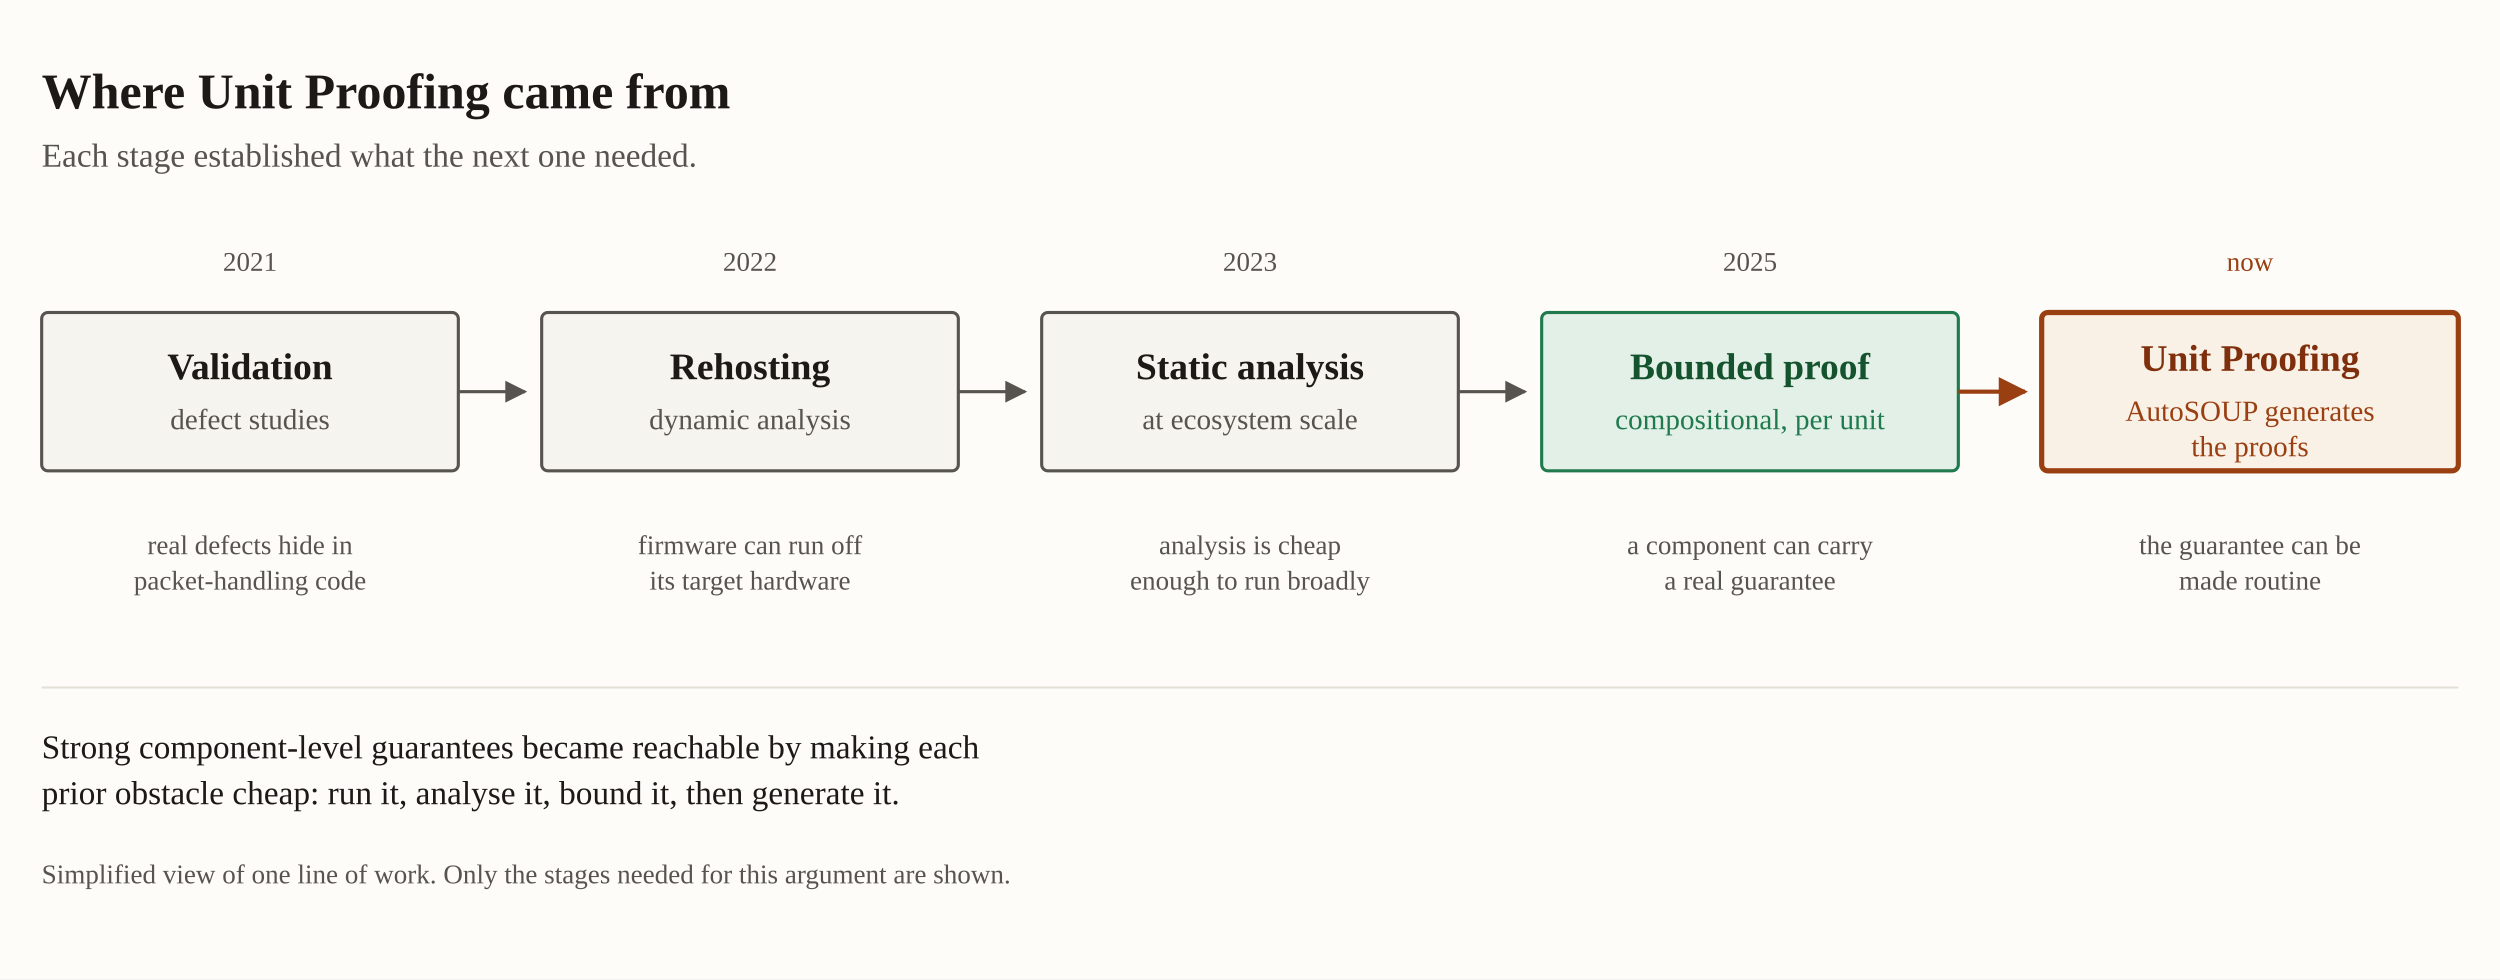
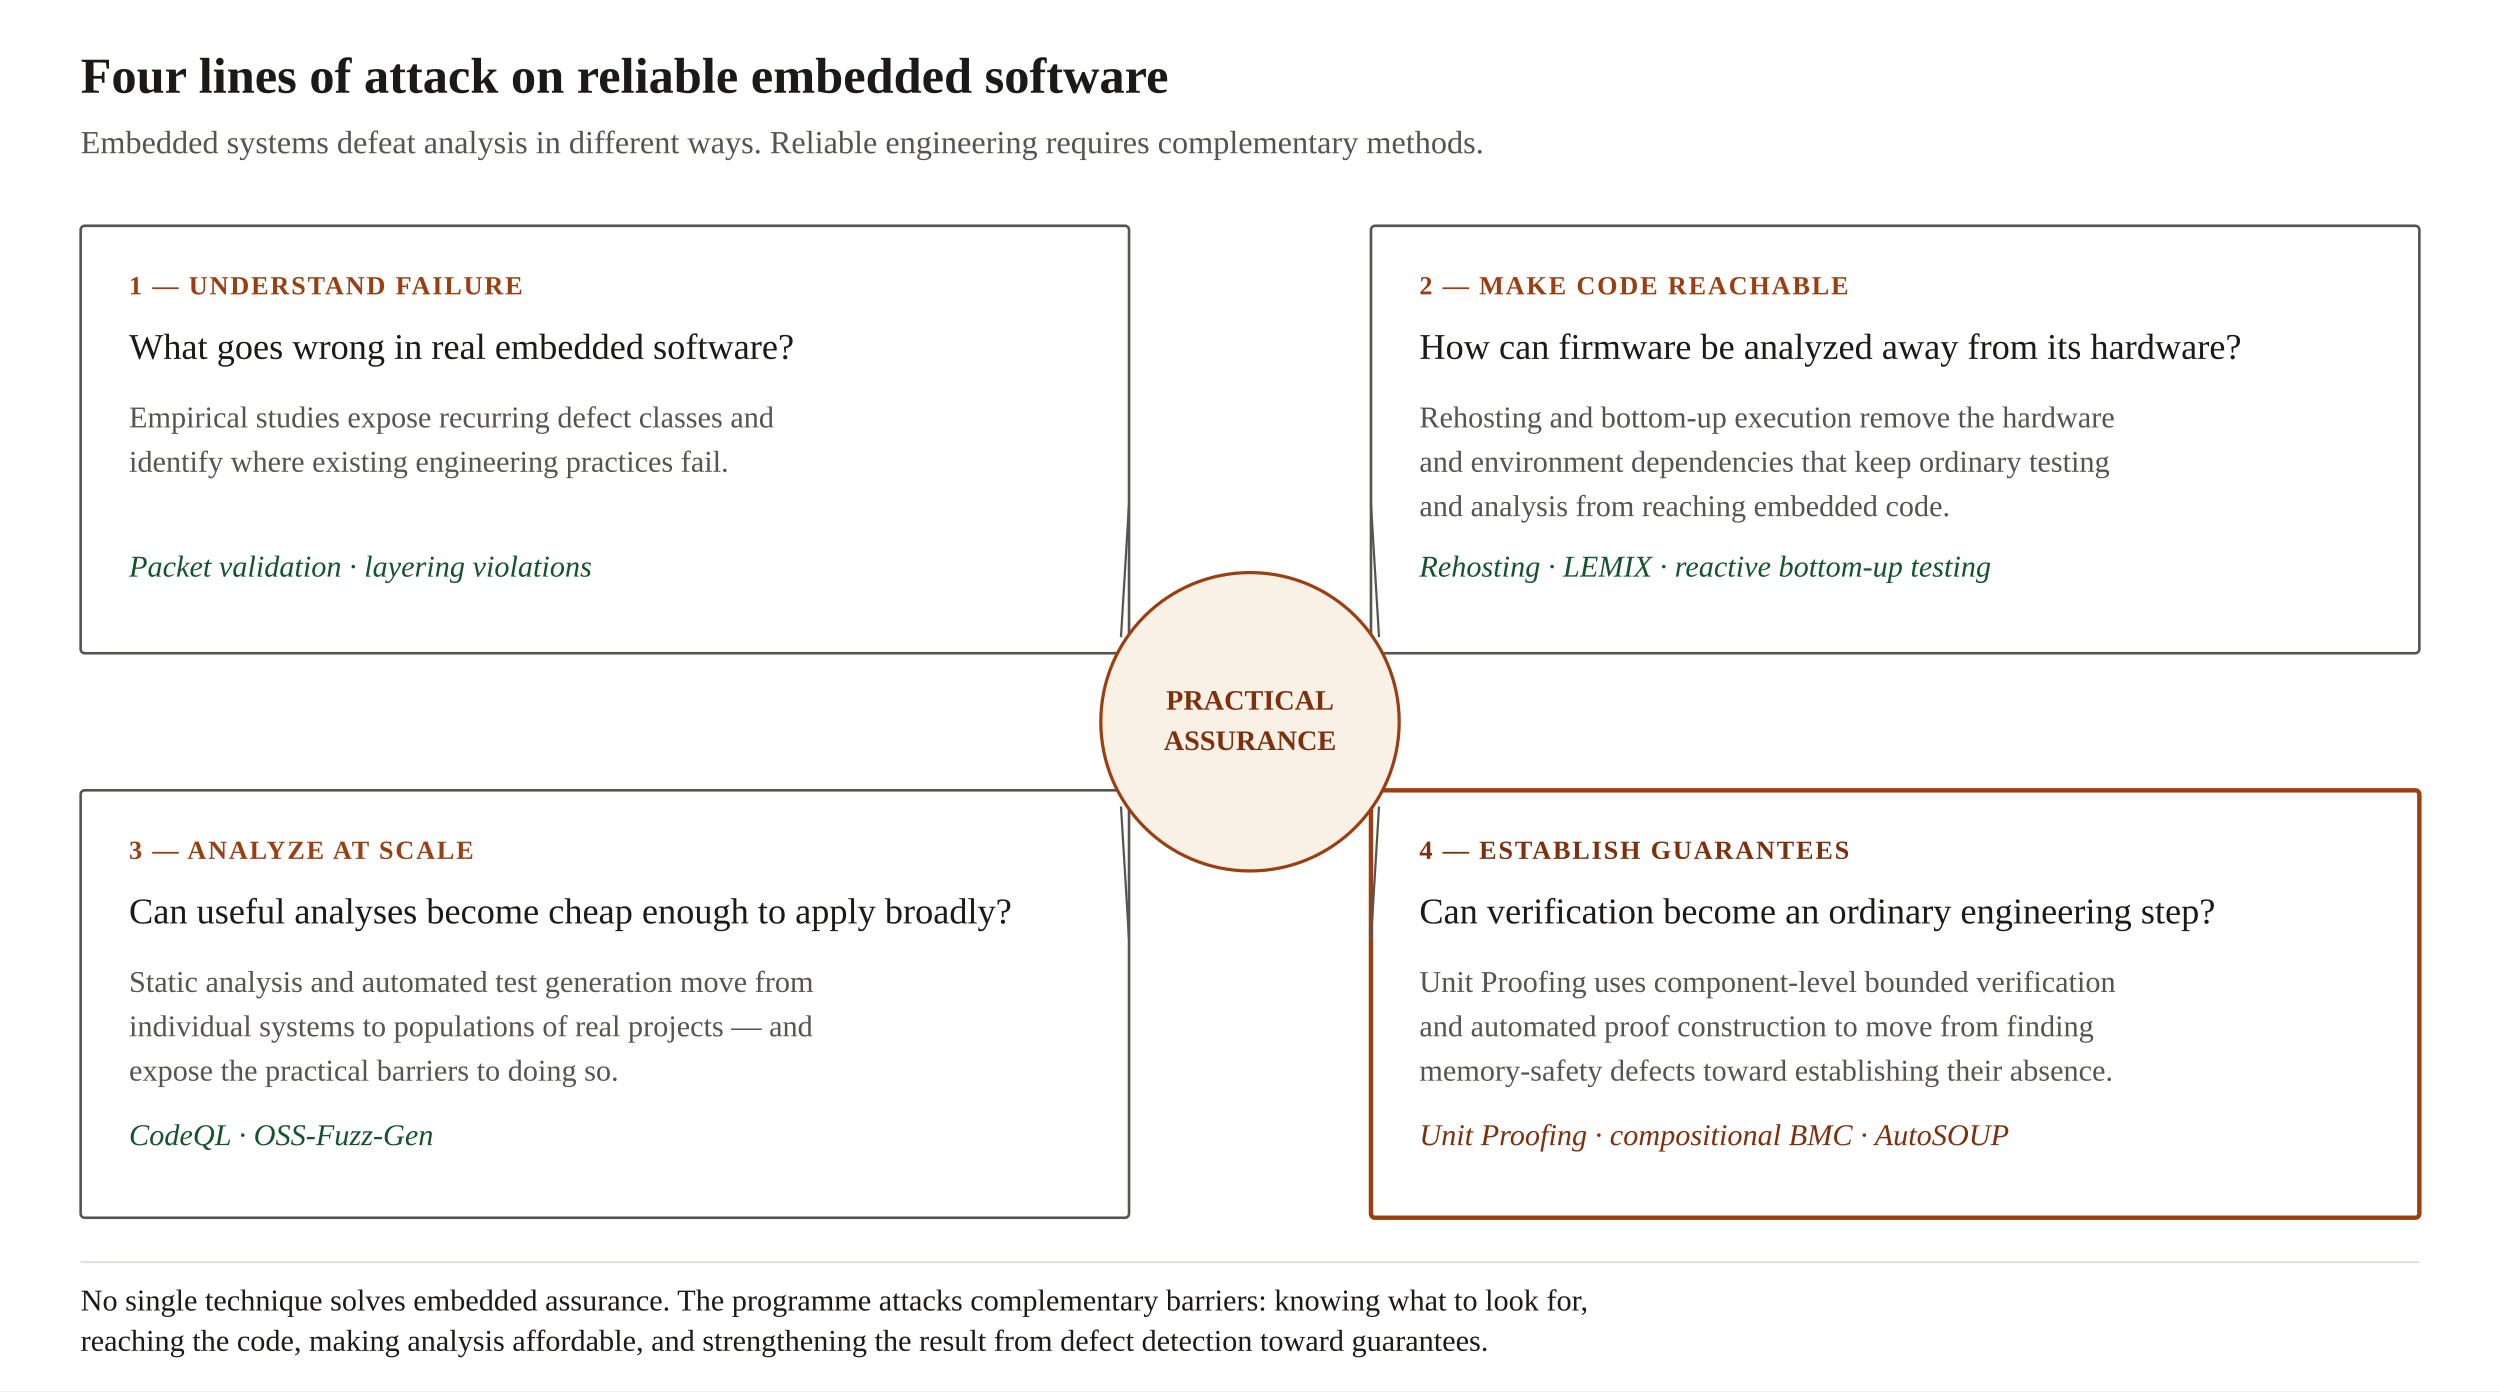
- <svg xmlns="http://www.w3.org/2000/svg" viewBox="0 0 1200 470" role="img" aria-labelledby="lineageTitle lineageDesc" font-family="Source Sans 3, -apple-system, BlinkMacSystemFont, Segoe UI, sans-serif">
-   <rect x="0" y="0" width="1200" height="470" fill="#fdfcf9" />
-   <rect x="20" y="150" width="200" height="76" rx="3" fill="#f6f4ef" stroke="#57534e" stroke-width="1.5" />
-   <rect x="260" y="150" width="200" height="76" rx="3" fill="#f6f4ef" stroke="#57534e" stroke-width="1.5" />
-   <rect x="500" y="150" width="200" height="76" rx="3" fill="#f6f4ef" stroke="#57534e" stroke-width="1.5" />
-   <rect x="740" y="150" width="200" height="76" rx="3" fill="#e3f0e7" stroke="#1f7a4d" stroke-width="1.5" />
-   <rect x="980" y="150" width="200" height="76" rx="3" fill="#faf1e6" stroke="#9a3f12" stroke-width="2.5" />
-   <defs>
-     <marker id="ar" viewBox="0 0 10 10" refX="9" refY="5" markerWidth="7" markerHeight="7" orient="auto">
-       <path d="M 0 0 L 10 5 L 0 10 z" fill="#57534e" />
-     </marker>
-     <marker id="arRust" viewBox="0 0 10 10" refX="9" refY="5" markerWidth="7" markerHeight="7" orient="auto">
-       <path d="M 0 0 L 10 5 L 0 10 z" fill="#9a3f12" />
-     </marker>
-   </defs>
-   <line x1="220" y1="188" x2="252" y2="188" stroke="#57534e" stroke-width="1.5" marker-end="url(#ar)" />
-   <line x1="460" y1="188" x2="492" y2="188" stroke="#57534e" stroke-width="1.5" marker-end="url(#ar)" />
-   <line x1="700" y1="188" x2="732" y2="188" stroke="#57534e" stroke-width="1.5" marker-end="url(#ar)" />
-   <line x1="940" y1="188" x2="972" y2="188" stroke="#9a3f12" stroke-width="2" marker-end="url(#arRust)" />
-   <text x="20" y="52" font-size="24" font-weight="600" fill="#1c1917" font-family="Source Serif 4, Charter, Georgia, serif">Where Unit Proofing came from</text>
-   <text x="20" y="80" font-size="16" fill="#57534e">Each stage established what the next one needed.</text>
-   <text x="120" y="130" font-size="13" fill="#57534e" text-anchor="middle">2021</text>
-   <text x="360" y="130" font-size="13" fill="#57534e" text-anchor="middle">2022</text>
-   <text x="600" y="130" font-size="13" fill="#57534e" text-anchor="middle">2023</text>
-   <text x="840" y="130" font-size="13" fill="#57534e" text-anchor="middle">2025</text>
-   <text x="1080" y="130" font-size="13" fill="#9a3f12" text-anchor="middle">now</text>
-   <text x="120" y="182" font-size="18" font-weight="600" fill="#1c1917" text-anchor="middle">Validation</text>
-   <text x="120" y="206" font-size="14" fill="#57534e" text-anchor="middle">defect studies</text>
-   <text x="360" y="182" font-size="18" font-weight="600" fill="#1c1917" text-anchor="middle">Rehosting</text>
-   <text x="360" y="206" font-size="14" fill="#57534e" text-anchor="middle">dynamic analysis</text>
-   <text x="600" y="182" font-size="18" font-weight="600" fill="#1c1917" text-anchor="middle">Static analysis</text>
-   <text x="600" y="206" font-size="14" fill="#57534e" text-anchor="middle">at ecosystem scale</text>
-   <text x="840" y="182" font-size="18" font-weight="600" fill="#14532d" text-anchor="middle">Bounded proof</text>
-   <text x="840" y="206" font-size="14" fill="#1f7a4d" text-anchor="middle">compositional, per unit</text>
-   <text x="1080" y="178" font-size="18" font-weight="600" fill="#7f2f0c" text-anchor="middle">Unit Proofing</text>
-   <text x="1080" y="202" font-size="14" fill="#9a3f12" text-anchor="middle">AutoSOUP generates</text>
-   <text x="1080" y="219" font-size="14" fill="#9a3f12" text-anchor="middle">the proofs</text>
-   <text x="120" y="266" font-size="13" fill="#57534e" text-anchor="middle">real defects hide in</text>
-   <text x="120" y="283" font-size="13" fill="#57534e" text-anchor="middle">packet-handling code</text>
-   <text x="360" y="266" font-size="13" fill="#57534e" text-anchor="middle">firmware can run off</text>
-   <text x="360" y="283" font-size="13" fill="#57534e" text-anchor="middle">its target hardware</text>
-   <text x="600" y="266" font-size="13" fill="#57534e" text-anchor="middle">analysis is cheap</text>
-   <text x="600" y="283" font-size="13" fill="#57534e" text-anchor="middle">enough to run broadly</text>
-   <text x="840" y="266" font-size="13" fill="#57534e" text-anchor="middle">a component can carry</text>
-   <text x="840" y="283" font-size="13" fill="#57534e" text-anchor="middle">a real guarantee</text>
-   <text x="1080" y="266" font-size="13" fill="#57534e" text-anchor="middle">the guarantee can be</text>
-   <text x="1080" y="283" font-size="13" fill="#57534e" text-anchor="middle">made routine</text>
-   <line x1="20" y1="330" x2="1180" y2="330" stroke="#e4e0d8" stroke-width="1" />
-   <text x="20" y="364" font-size="16" fill="#1c1917">Strong component-level guarantees became reachable by making each</text>
-   <text x="20" y="386" font-size="16" fill="#1c1917">prior obstacle cheap: run it, analyse it, bound it, then generate it.</text>
-   <text x="20" y="424" font-size="13" fill="#57534e">Simplified view of one line of work. Only the stages needed for this argument are shown.</text>
+ <svg xmlns="http://www.w3.org/2000/svg" viewBox="0 0 1240 690" role="img" aria-labelledby="emTitle emDesc" font-family="Source Sans 3, -apple-system, BlinkMacSystemFont, Segoe UI, sans-serif">
+   <rect x="0" y="0" width="1240" height="690" fill="#ffffff" />
+   <text x="40" y="46" font-size="25" font-weight="600" fill="#1c1917" font-family="Source Serif 4, Charter, Georgia, serif">Four lines of attack on reliable embedded software</text>
+   <text x="40" y="76" font-size="16" fill="#57534e">Embedded systems defeat analysis in different ways. Reliable engineering requires complementary methods.</text>
+   <rect x="40" y="112" width="520" height="212" rx="2" fill="#ffffff" stroke="#57534e" stroke-width="1.3" />
+   <rect x="680" y="112" width="520" height="212" rx="2" fill="#ffffff" stroke="#57534e" stroke-width="1.3" />
+   <rect x="40" y="392" width="520" height="212" rx="2" fill="#ffffff" stroke="#57534e" stroke-width="1.3" />
+   <rect x="680" y="392" width="520" height="212" rx="2" fill="#ffffff" stroke="#9a3f12" stroke-width="2.2" />
+   <circle cx="620" cy="358" r="74" fill="#faf1e6" stroke="#9a3f12" stroke-width="1.6" />
+   <line x1="560" y1="250" x2="556" y2="316" stroke="#57534e" stroke-width="1.1" />
+   <line x1="680" y1="250" x2="684" y2="316" stroke="#57534e" stroke-width="1.1" />
+   <line x1="560" y1="466" x2="556" y2="400" stroke="#57534e" stroke-width="1.1" />
+   <line x1="680" y1="466" x2="684" y2="400" stroke="#57534e" stroke-width="1.1" />
+   <text x="64" y="146" font-size="13" font-weight="600" fill="#9a3f12" letter-spacing="0.07em">1 — UNDERSTAND FAILURE</text>
+   <text x="64" y="178" font-size="18" fill="#1c1917">What goes wrong in real embedded software?</text>
+   <text x="64" y="212" font-size="15" fill="#57534e">Empirical studies expose recurring defect classes and</text>
+   <text x="64" y="234" font-size="15" fill="#57534e">identify where existing engineering practices fail.</text>
+   <text x="64" y="286" font-size="15" font-style="italic" fill="#14532d">Packet validation · layering violations</text>
+   <text x="704" y="146" font-size="13" font-weight="600" fill="#9a3f12" letter-spacing="0.07em">2 — MAKE CODE REACHABLE</text>
+   <text x="704" y="178" font-size="18" fill="#1c1917">How can firmware be analyzed away from its hardware?</text>
+   <text x="704" y="212" font-size="15" fill="#57534e">Rehosting and bottom-up execution remove the hardware</text>
+   <text x="704" y="234" font-size="15" fill="#57534e">and environment dependencies that keep ordinary testing</text>
+   <text x="704" y="256" font-size="15" fill="#57534e">and analysis from reaching embedded code.</text>
+   <text x="704" y="286" font-size="15" font-style="italic" fill="#14532d">Rehosting · LEMIX · reactive bottom-up testing</text>
+   <text x="64" y="426" font-size="13" font-weight="600" fill="#9a3f12" letter-spacing="0.07em">3 — ANALYZE AT SCALE</text>
+   <text x="64" y="458" font-size="18" fill="#1c1917">Can useful analyses become cheap enough to apply broadly?</text>
+   <text x="64" y="492" font-size="15" fill="#57534e">Static analysis and automated test generation move from</text>
+   <text x="64" y="514" font-size="15" fill="#57534e">individual systems to populations of real projects — and</text>
+   <text x="64" y="536" font-size="15" fill="#57534e">expose the practical barriers to doing so.</text>
+   <text x="64" y="568" font-size="15" font-style="italic" fill="#14532d">CodeQL · OSS-Fuzz-Gen</text>
+   <text x="704" y="426" font-size="13" font-weight="600" fill="#7f2f0c" letter-spacing="0.07em">4 — ESTABLISH GUARANTEES</text>
+   <text x="704" y="458" font-size="18" fill="#1c1917">Can verification become an ordinary engineering step?</text>
+   <text x="704" y="492" font-size="15" fill="#57534e">Unit Proofing uses component-level bounded verification</text>
+   <text x="704" y="514" font-size="15" fill="#57534e">and automated proof construction to move from finding</text>
+   <text x="704" y="536" font-size="15" fill="#57534e">memory-safety defects toward establishing their absence.</text>
+   <text x="704" y="568" font-size="15" font-style="italic" fill="#7f2f0c">Unit Proofing · compositional BMC · AutoSOUP</text>
+   <text x="620" y="352" font-size="14" font-weight="600" fill="#7f2f0c" text-anchor="middle">PRACTICAL</text>
+   <text x="620" y="372" font-size="14" font-weight="600" fill="#7f2f0c" text-anchor="middle">ASSURANCE</text>
+   <line x1="40" y1="626" x2="1200" y2="626" stroke="#e4e0d8" stroke-width="1" />
+   <text x="40" y="650" font-size="15" fill="#1c1917">No single technique solves embedded assurance. The programme attacks complementary barriers: knowing what to look for,</text>
+   <text x="40" y="670" font-size="15" fill="#1c1917">reaching the code, making analysis affordable, and strengthening the result from defect detection toward guarantees.</text>
</svg>
